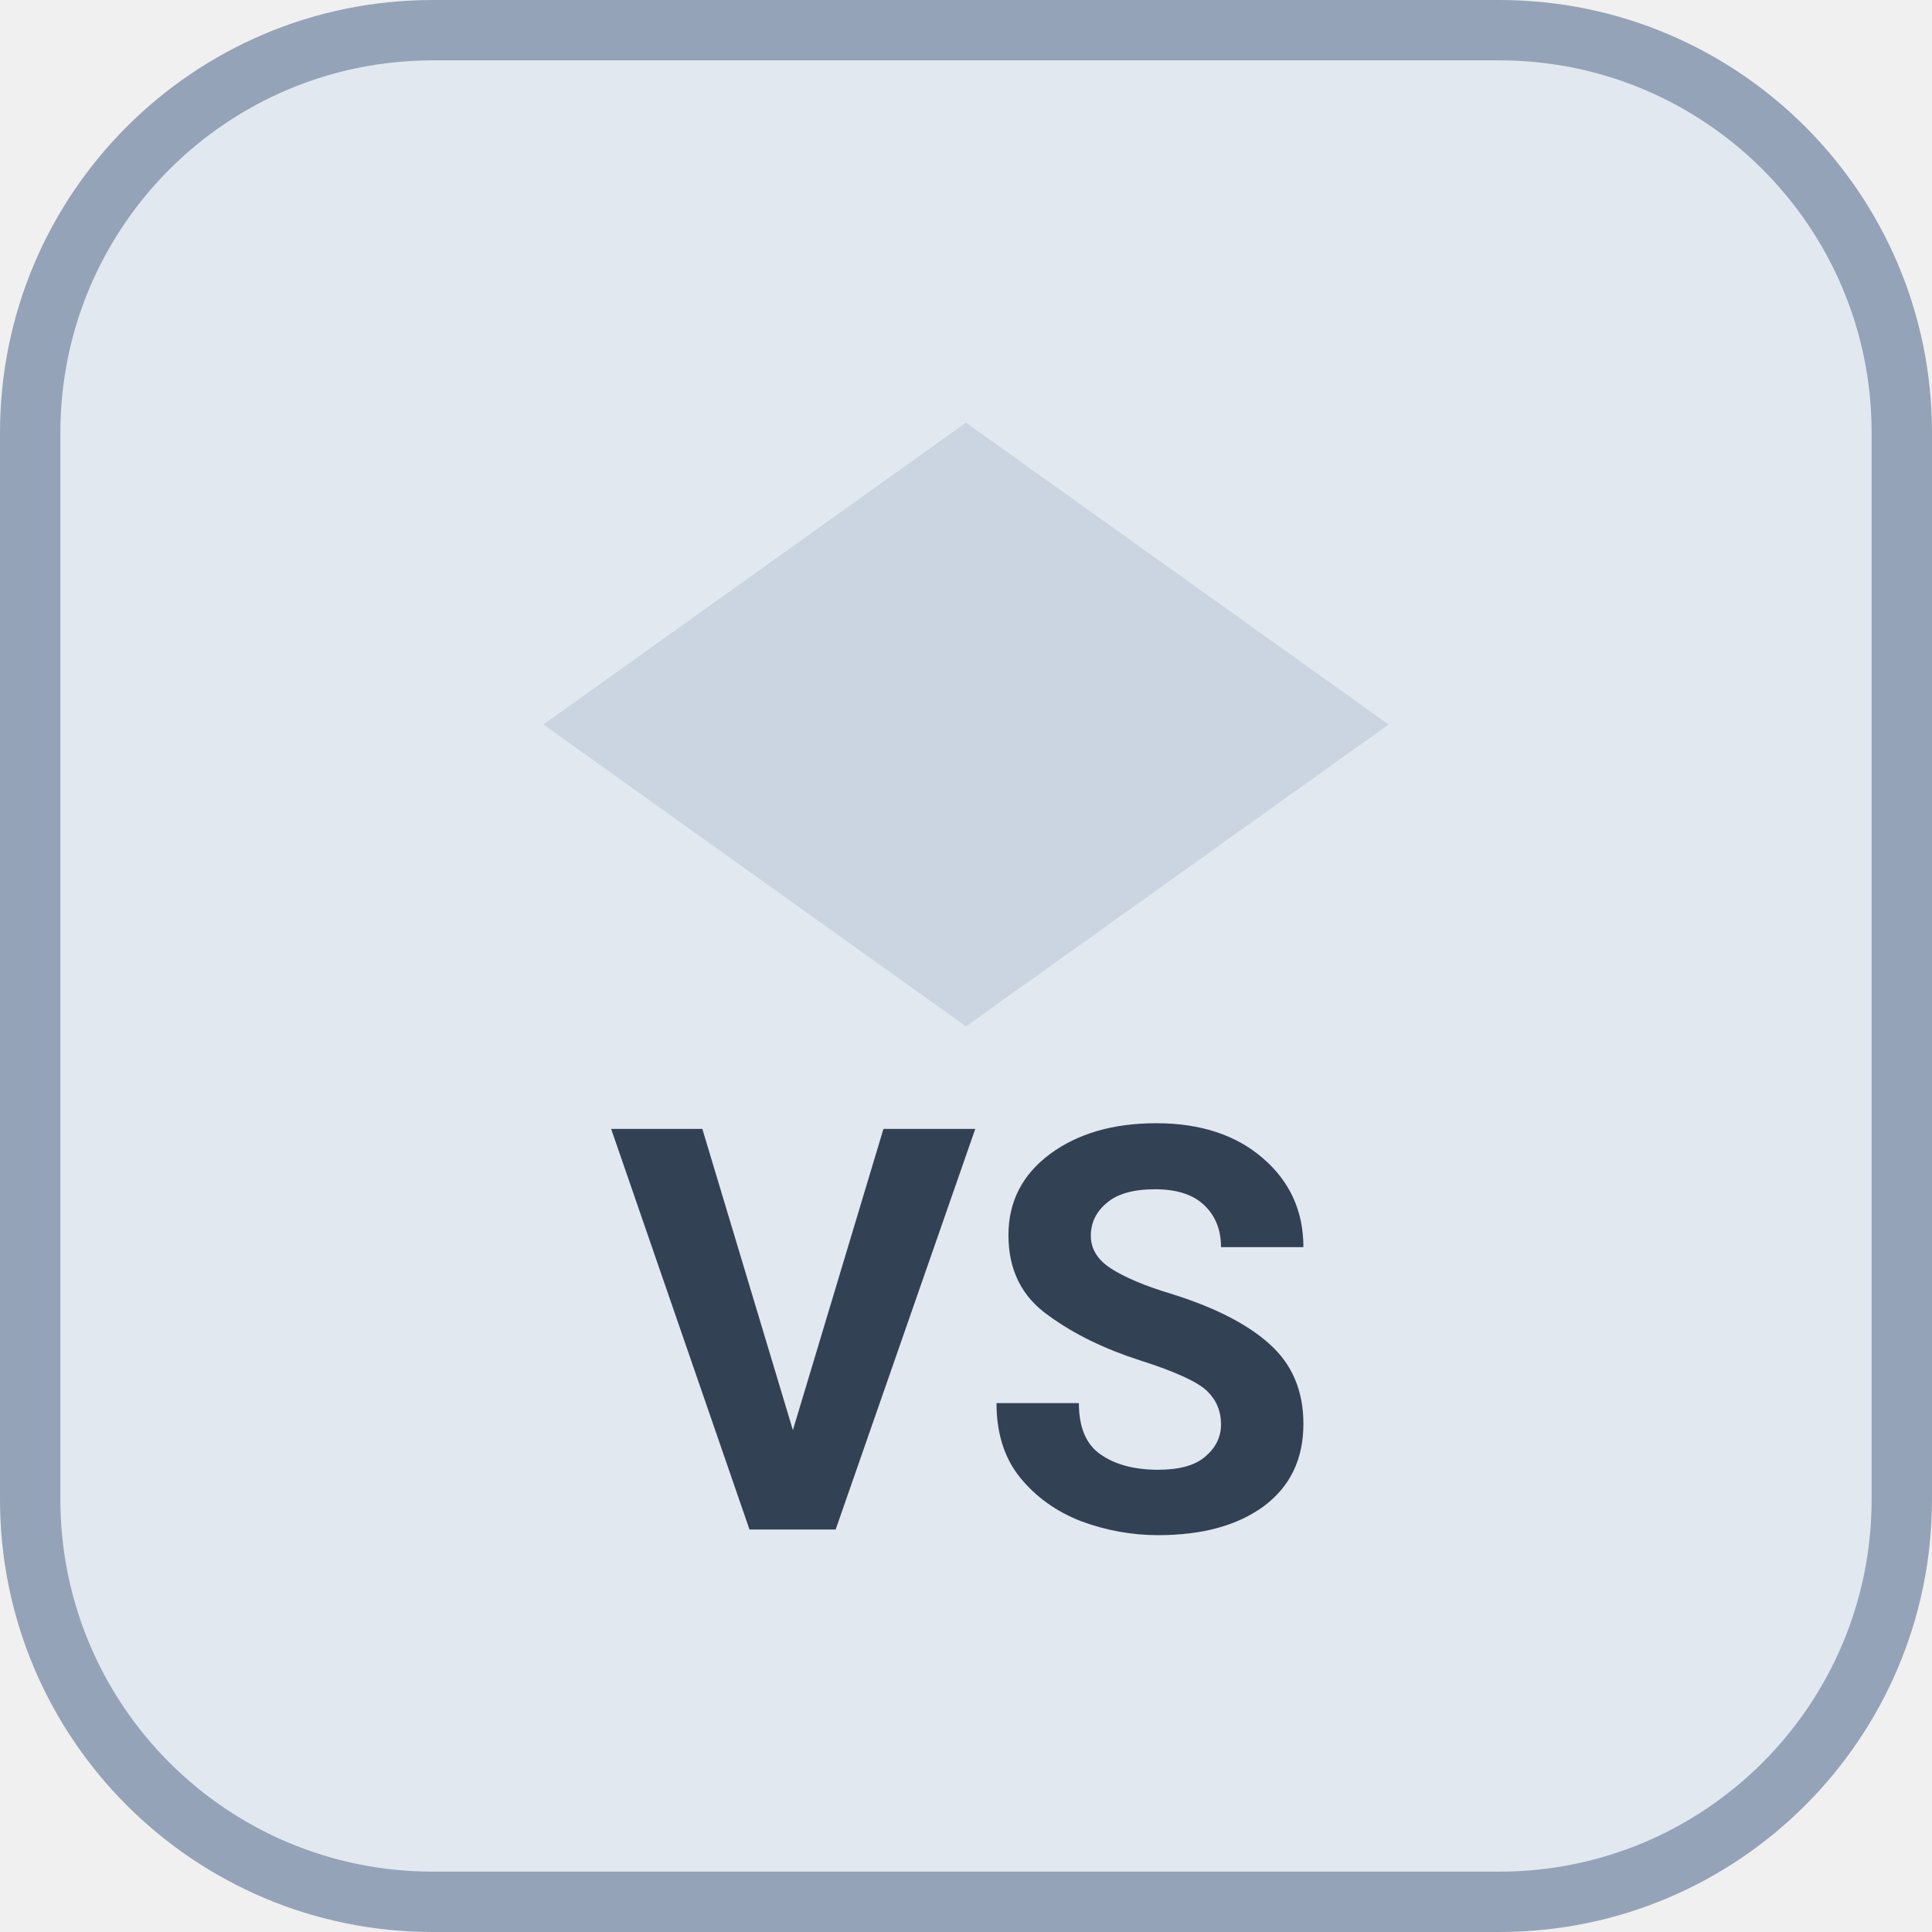
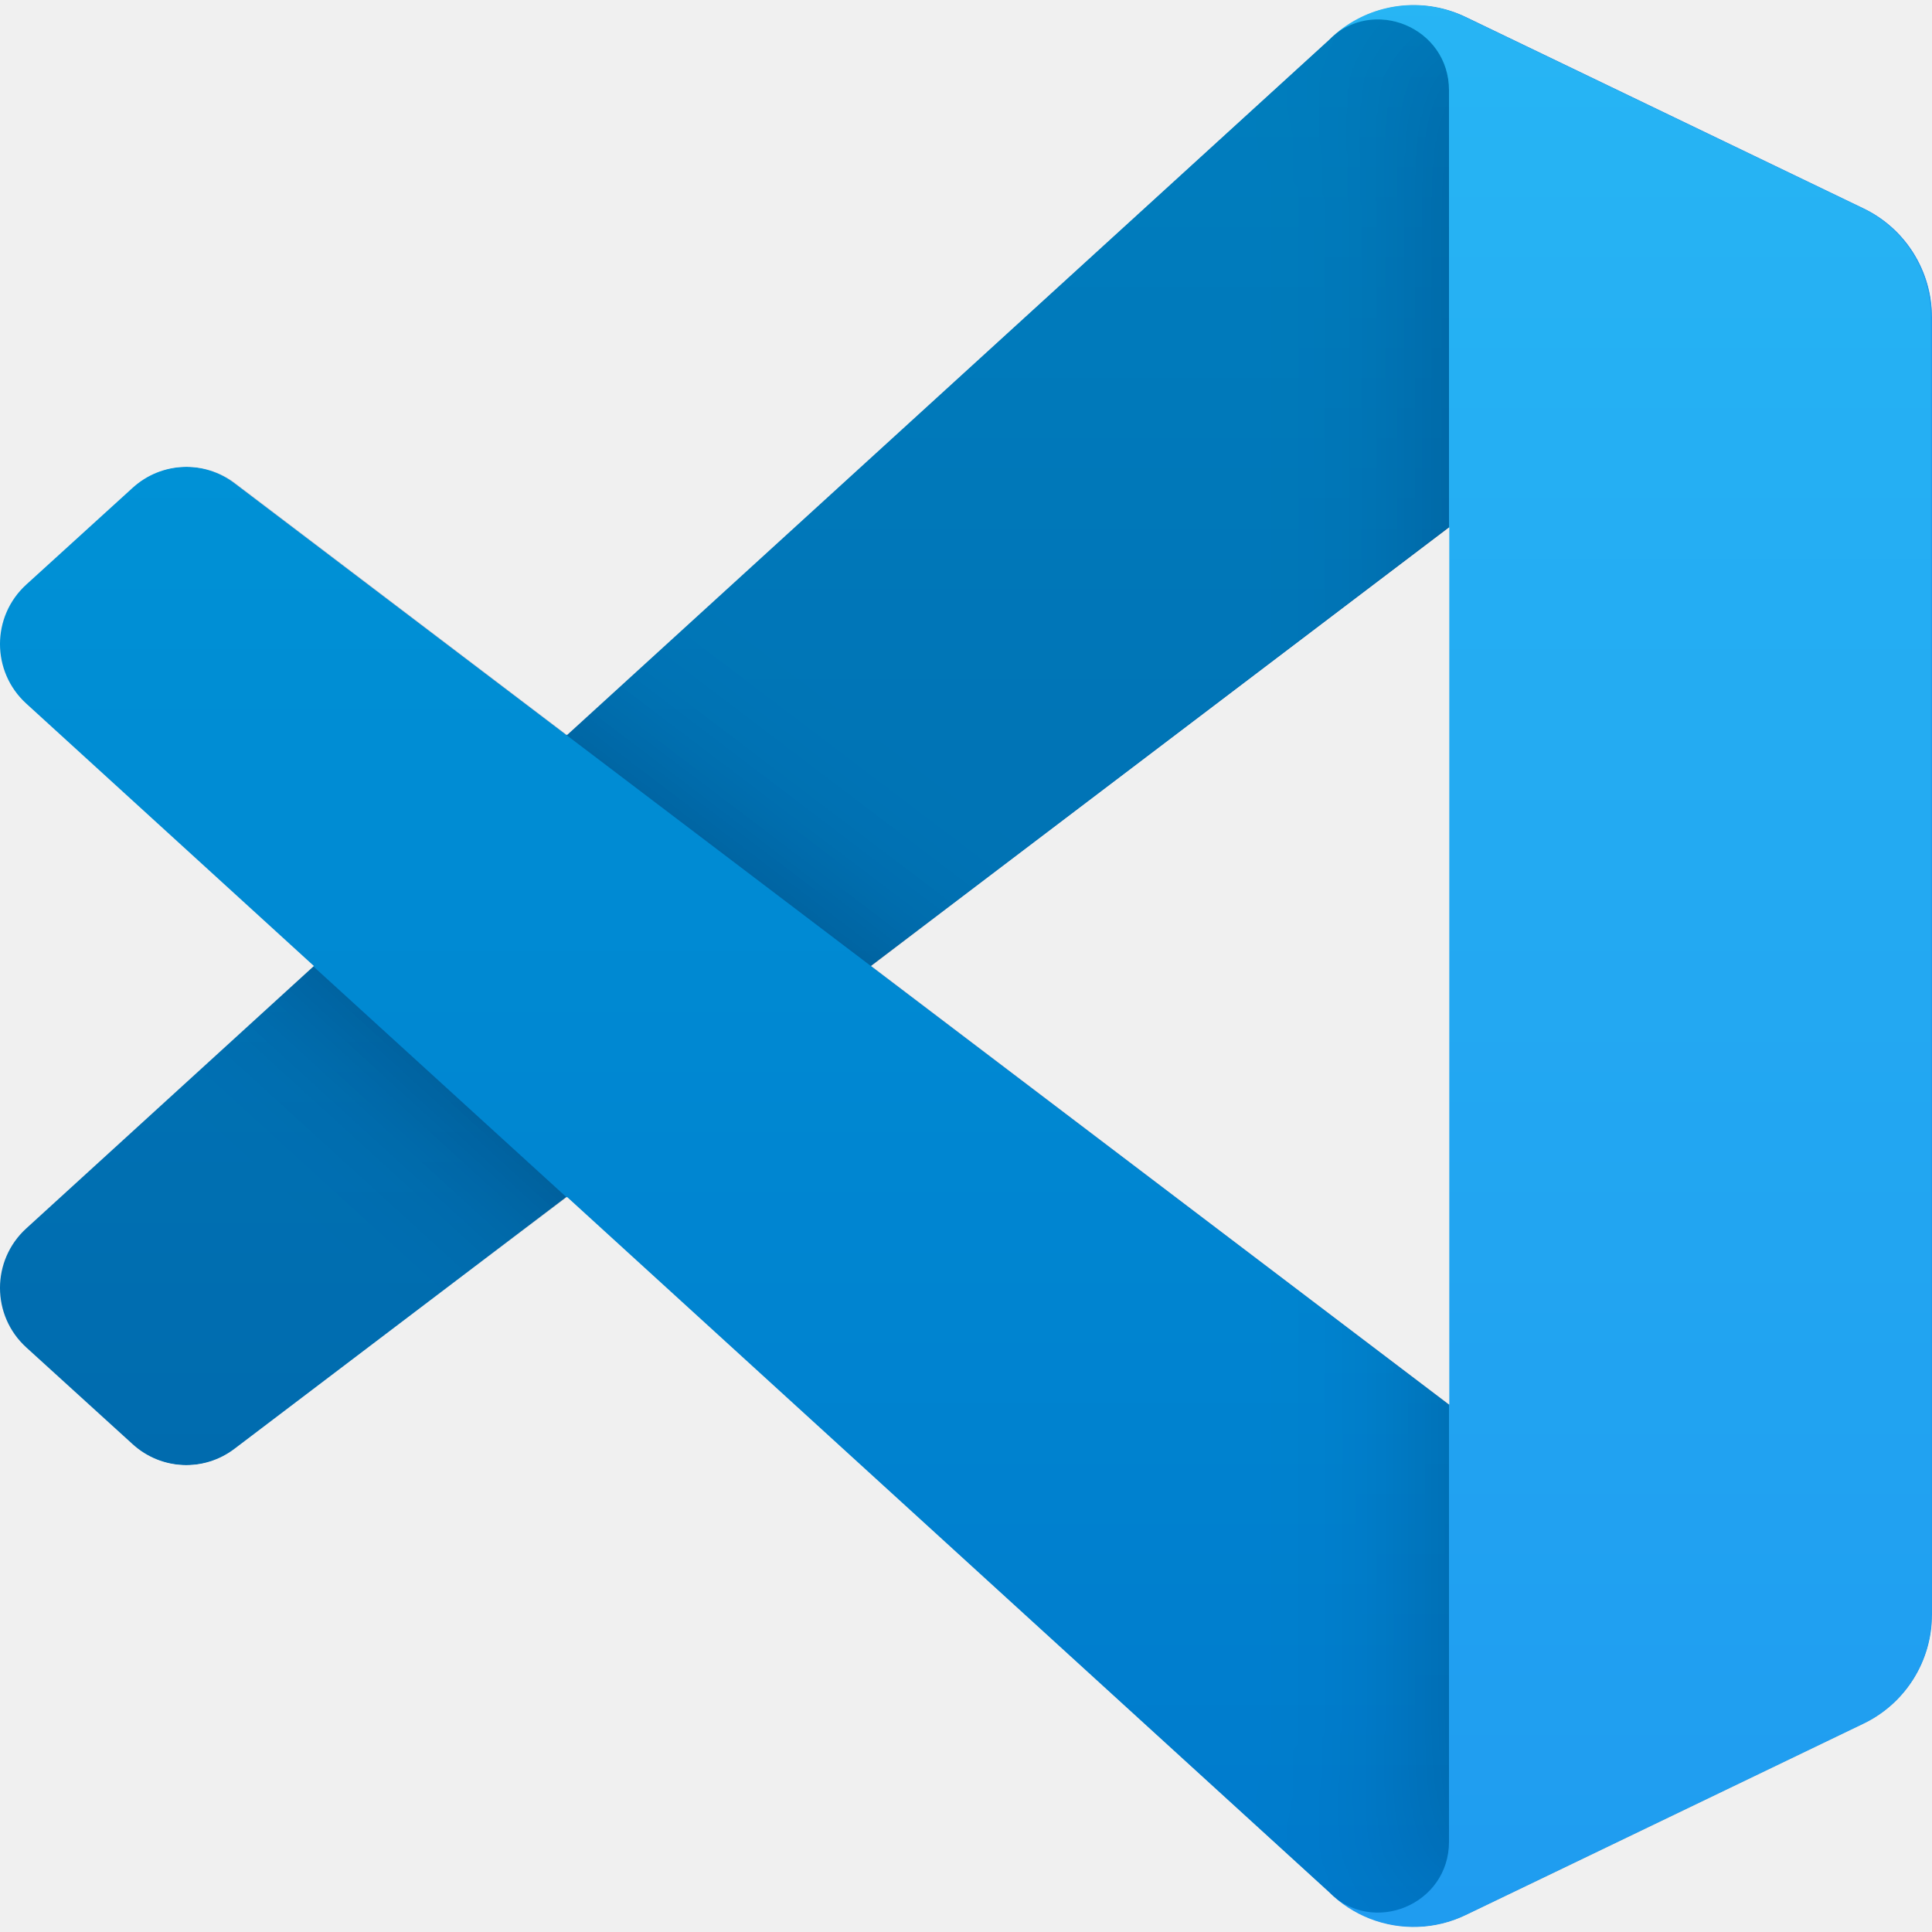
- <svg xmlns="http://www.w3.org/2000/svg" viewBox="0 0 48 48" width="48" height="48" role="img" aria-label="vscode placeholder logo">
-   <rect x="0.75" y="0.75" width="46.5" height="46.5" rx="10" fill="#E2E8F0" stroke="#94A3B8" stroke-width="1.5" />
-   <path d="M24 10.5 L34.5 18 L24 25.5 L13.5 18 Z" fill="#CBD5E1" />
-   <text x="24" y="38" text-anchor="middle" font-family="ui-sans-serif, system-ui, -apple-system, 'Segoe UI', Roboto, Helvetica, Arial, sans-serif" font-size="14" font-weight="700" fill="#334155">VS</text>
+ <svg xmlns="http://www.w3.org/2000/svg" width="100" height="100" viewBox="0 0 100 100" fill="none">
+   <mask id="mask0" mask-type="alpha" maskUnits="userSpaceOnUse" x="0" y="0" width="100" height="100">
+     <path fill-rule="evenodd" clip-rule="evenodd" d="M70.912 99.317C72.487 99.931 74.283 99.891 75.873 99.126L96.461 89.22C98.624 88.179 100 85.989 100 83.587V16.413C100 14.011 98.624 11.822 96.461 10.781L75.873 0.874C73.786 -0.13 71.345 0.116 69.513 1.447C69.252 1.637 69.003 1.849 68.769 2.083L29.355 38.041L12.187 25.01C10.589 23.797 8.354 23.896 6.869 25.246L1.363 30.255C-0.453 31.906 -0.455 34.763 1.359 36.417L16.247 50L1.359 63.583C-0.455 65.237 -0.453 68.094 1.363 69.745L6.869 74.754C8.354 76.104 10.589 76.204 12.187 74.99L29.355 61.959L68.769 97.917C69.392 98.541 70.125 99.01 70.912 99.317ZM75.015 27.299L45.109 50L75.015 72.701V27.299Z" fill="white" />
+   </mask>
+   <g mask="url(#mask0)">
+     <path d="M96.461 10.796L75.857 0.876C73.472 -0.273 70.622 0.212 68.75 2.083L1.299 63.583C-0.516 65.237 -0.514 68.094 1.303 69.745L6.813 74.754C8.298 76.104 10.535 76.204 12.134 74.99L93.361 13.37C96.086 11.303 100 13.246 100 16.667V16.427C100 14.027 98.625 11.838 96.461 10.796Z" fill="#0065A9" />
+     <g filter="url(#filter0_d)">
+       <path d="M96.461 89.204L75.857 99.124C73.472 100.273 70.622 99.788 68.75 97.917L1.299 36.417C-0.516 34.763 -0.514 31.906 1.303 30.255L6.813 25.246C8.298 23.896 10.535 23.796 12.134 25.009L93.361 86.63C96.086 88.697 100 86.754 100 83.333V83.573C100 85.974 98.625 88.162 96.461 89.204Z" fill="#007ACC" />
+     </g>
+     <g filter="url(#filter1_d)">
+       <path d="M75.858 99.126C73.472 100.274 70.622 99.788 68.75 97.917C71.056 100.223 75 98.59 75 95.328V4.672C75 1.41 71.056 -0.223 68.75 2.083C70.622 0.211 73.472 -0.274 75.858 0.874L96.459 10.781C98.623 11.822 100 14.011 100 16.413V83.587C100 85.989 98.623 88.179 96.459 89.22L75.858 99.126Z" fill="#1F9CF0" />
+     </g>
+     <g style="mix-blend-mode:overlay" opacity="0.25">
+       <path fill-rule="evenodd" clip-rule="evenodd" d="M70.851 99.317C72.426 99.931 74.222 99.891 75.812 99.126L96.4 89.22C98.563 88.179 99.939 85.989 99.939 83.587V16.413C99.939 14.011 98.564 11.822 96.4 10.781L75.812 0.874C73.725 -0.13 71.284 0.116 69.453 1.447C69.191 1.637 68.942 1.849 68.708 2.083L29.294 38.041L12.126 25.01C10.528 23.796 8.293 23.896 6.809 25.246L1.302 30.255C-0.513 31.906 -0.515 34.763 1.298 36.417L16.186 50L1.298 63.583C-0.515 65.237 -0.513 68.094 1.302 69.745L6.809 74.754C8.293 76.104 10.528 76.204 12.126 74.99L29.294 61.959L68.708 97.917C69.332 98.54 70.064 99.01 70.851 99.317ZM74.954 27.299L45.048 50L74.954 72.701V27.299Z" fill="url(#paint0_linear)" />
+     </g>
+   </g>
+   <defs>
+     <filter id="filter0_d" x="-8.394" y="15.829" width="116.727" height="92.246" filterUnits="userSpaceOnUse" color-interpolation-filters="sRGB">
+       <feFlood flood-opacity="0" result="BackgroundImageFix" />
+       <feColorMatrix in="SourceAlpha" type="matrix" values="0 0 0 0 0 0 0 0 0 0 0 0 0 0 0 0 0 0 127 0" />
+       <feOffset />
+       <feGaussianBlur stdDeviation="4.167" />
+       <feColorMatrix type="matrix" values="0 0 0 0 0 0 0 0 0 0 0 0 0 0 0 0 0 0 0.25 0" />
+       <feBlend mode="overlay" in2="BackgroundImageFix" result="effect1_dropShadow" />
+       <feBlend mode="normal" in="SourceGraphic" in2="effect1_dropShadow" result="shape" />
+     </filter>
+     <filter id="filter1_d" x="60.417" y="-8.076" width="47.917" height="116.151" filterUnits="userSpaceOnUse" color-interpolation-filters="sRGB">
+       <feFlood flood-opacity="0" result="BackgroundImageFix" />
+       <feColorMatrix in="SourceAlpha" type="matrix" values="0 0 0 0 0 0 0 0 0 0 0 0 0 0 0 0 0 0 127 0" />
+       <feOffset />
+       <feGaussianBlur stdDeviation="4.167" />
+       <feColorMatrix type="matrix" values="0 0 0 0 0 0 0 0 0 0 0 0 0 0 0 0 0 0 0.25 0" />
+       <feBlend mode="overlay" in2="BackgroundImageFix" result="effect1_dropShadow" />
+       <feBlend mode="normal" in="SourceGraphic" in2="effect1_dropShadow" result="shape" />
+     </filter>
+     <linearGradient id="paint0_linear" x1="49.939" y1="0.258" x2="49.939" y2="99.742" gradientUnits="userSpaceOnUse">
+       <stop stop-color="white" />
+       <stop offset="1" stop-color="white" stop-opacity="0" />
+     </linearGradient>
+   </defs>
</svg>
